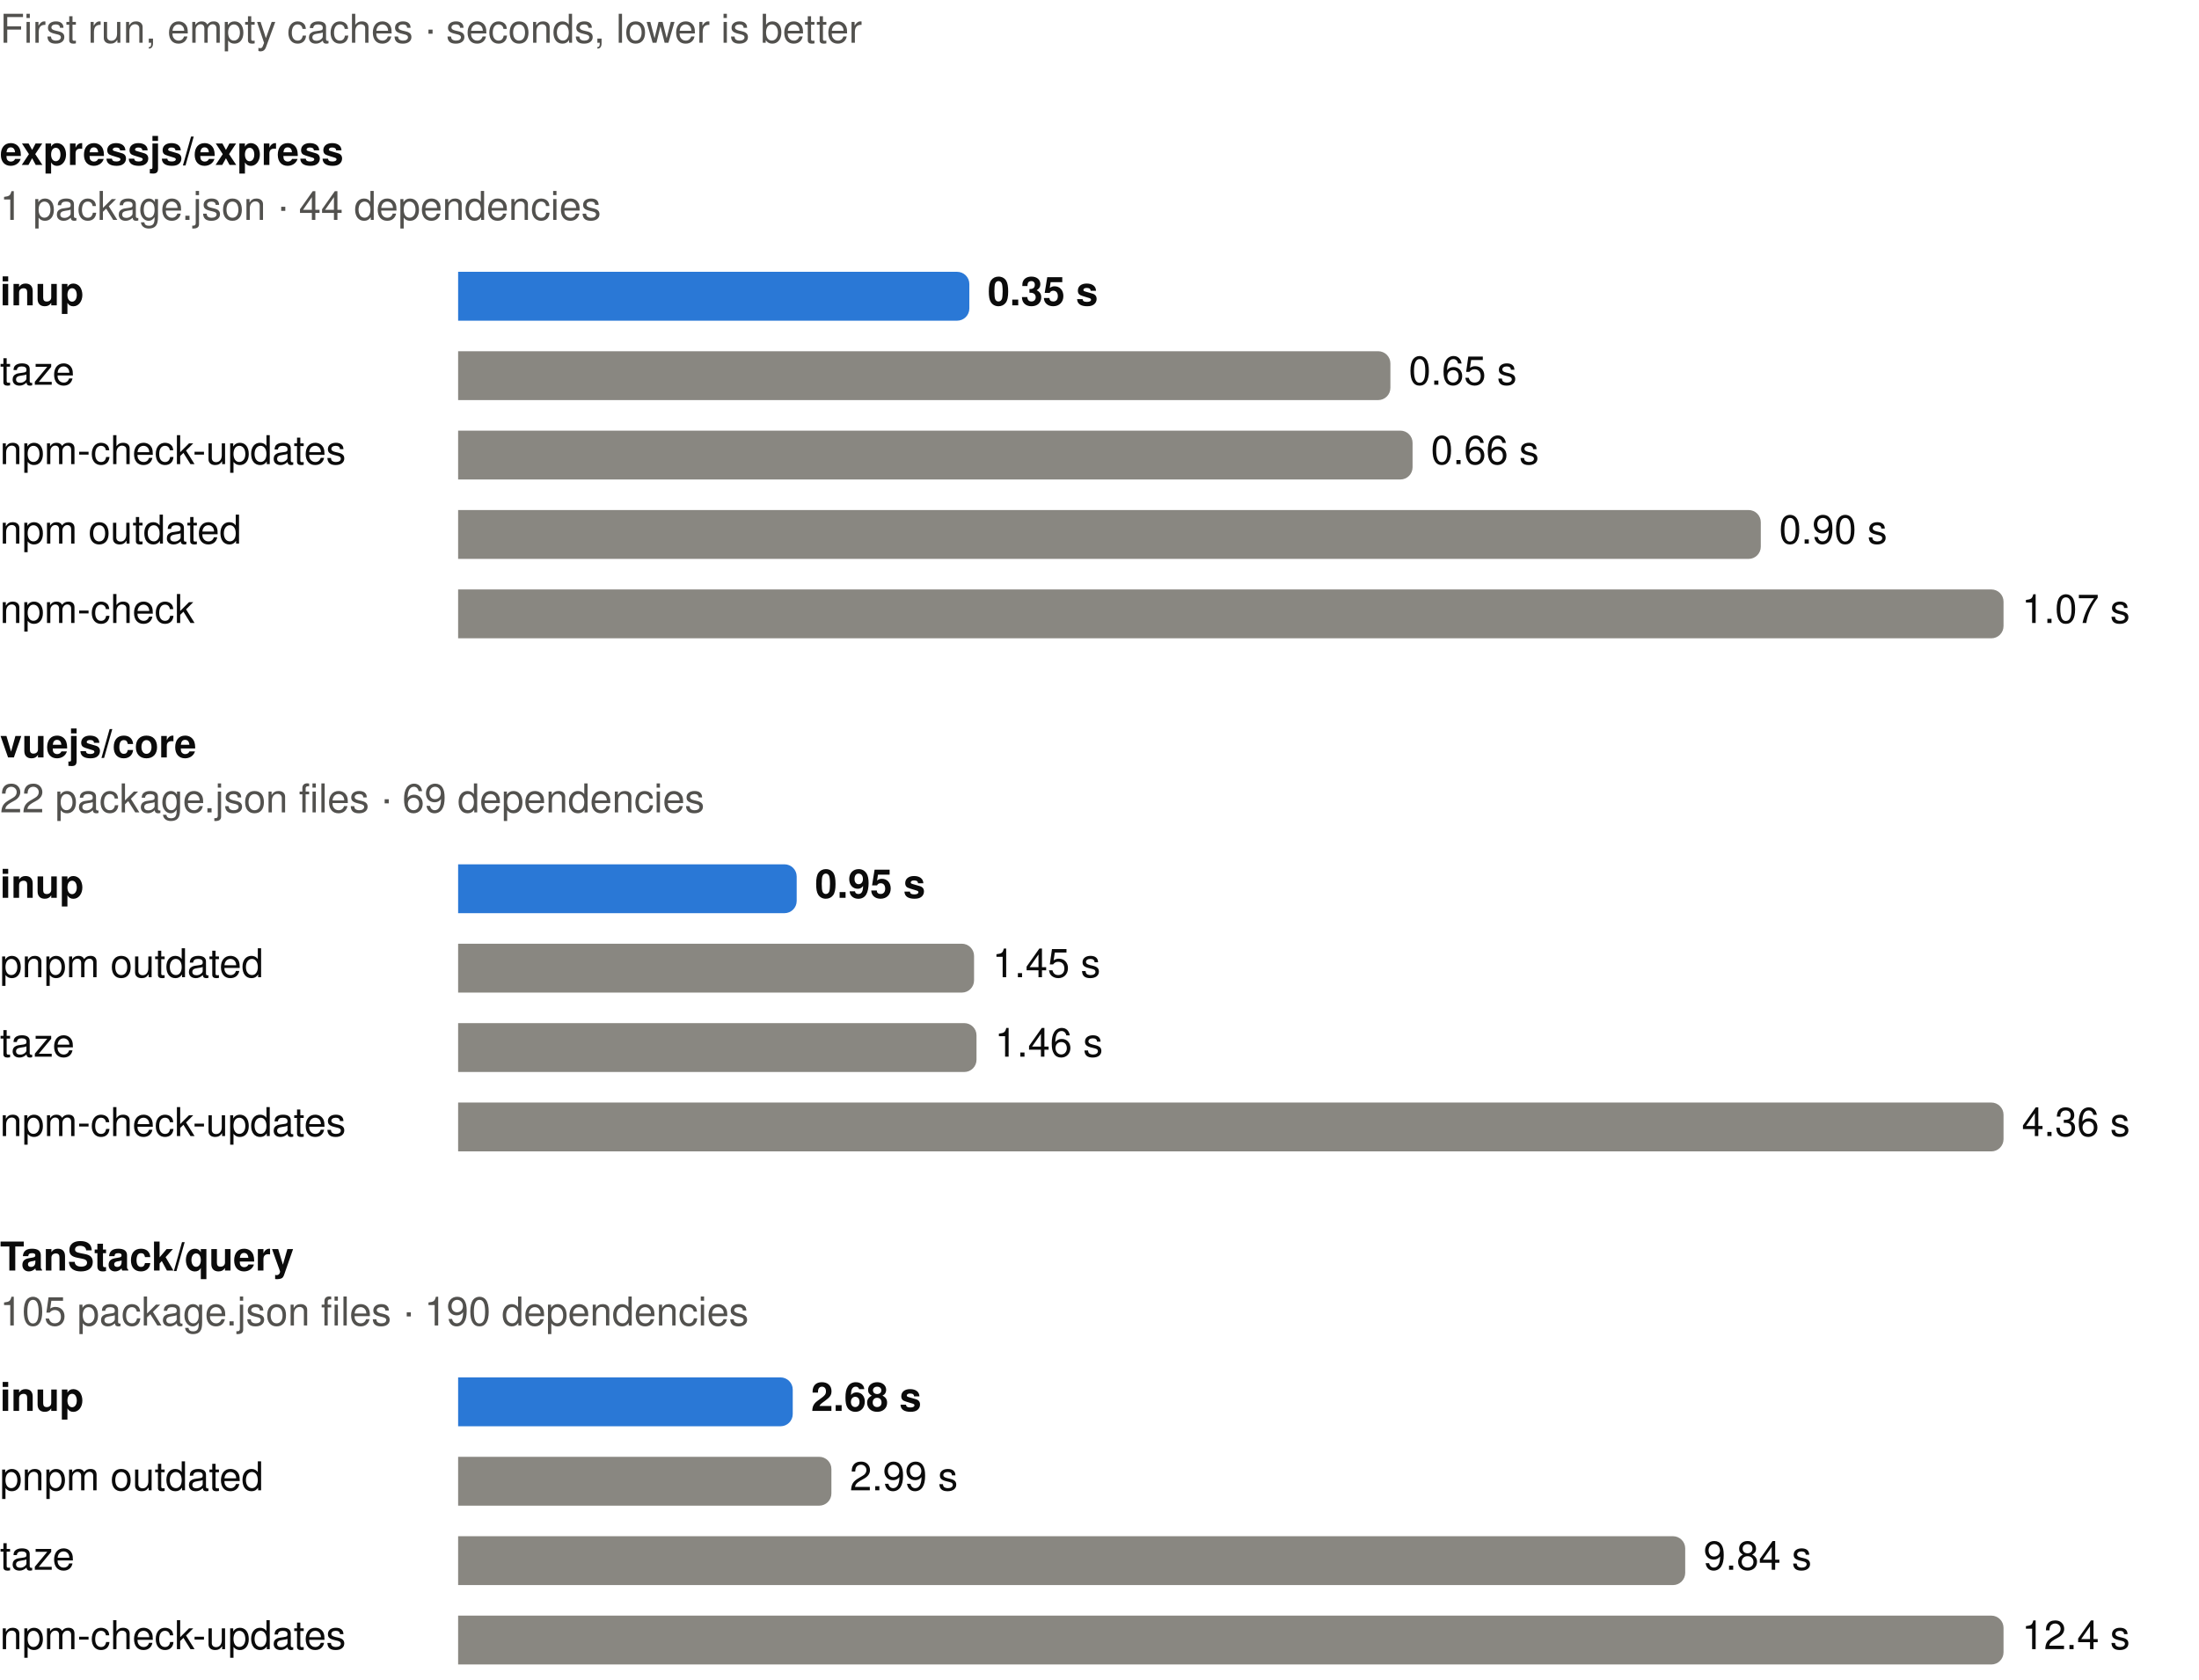
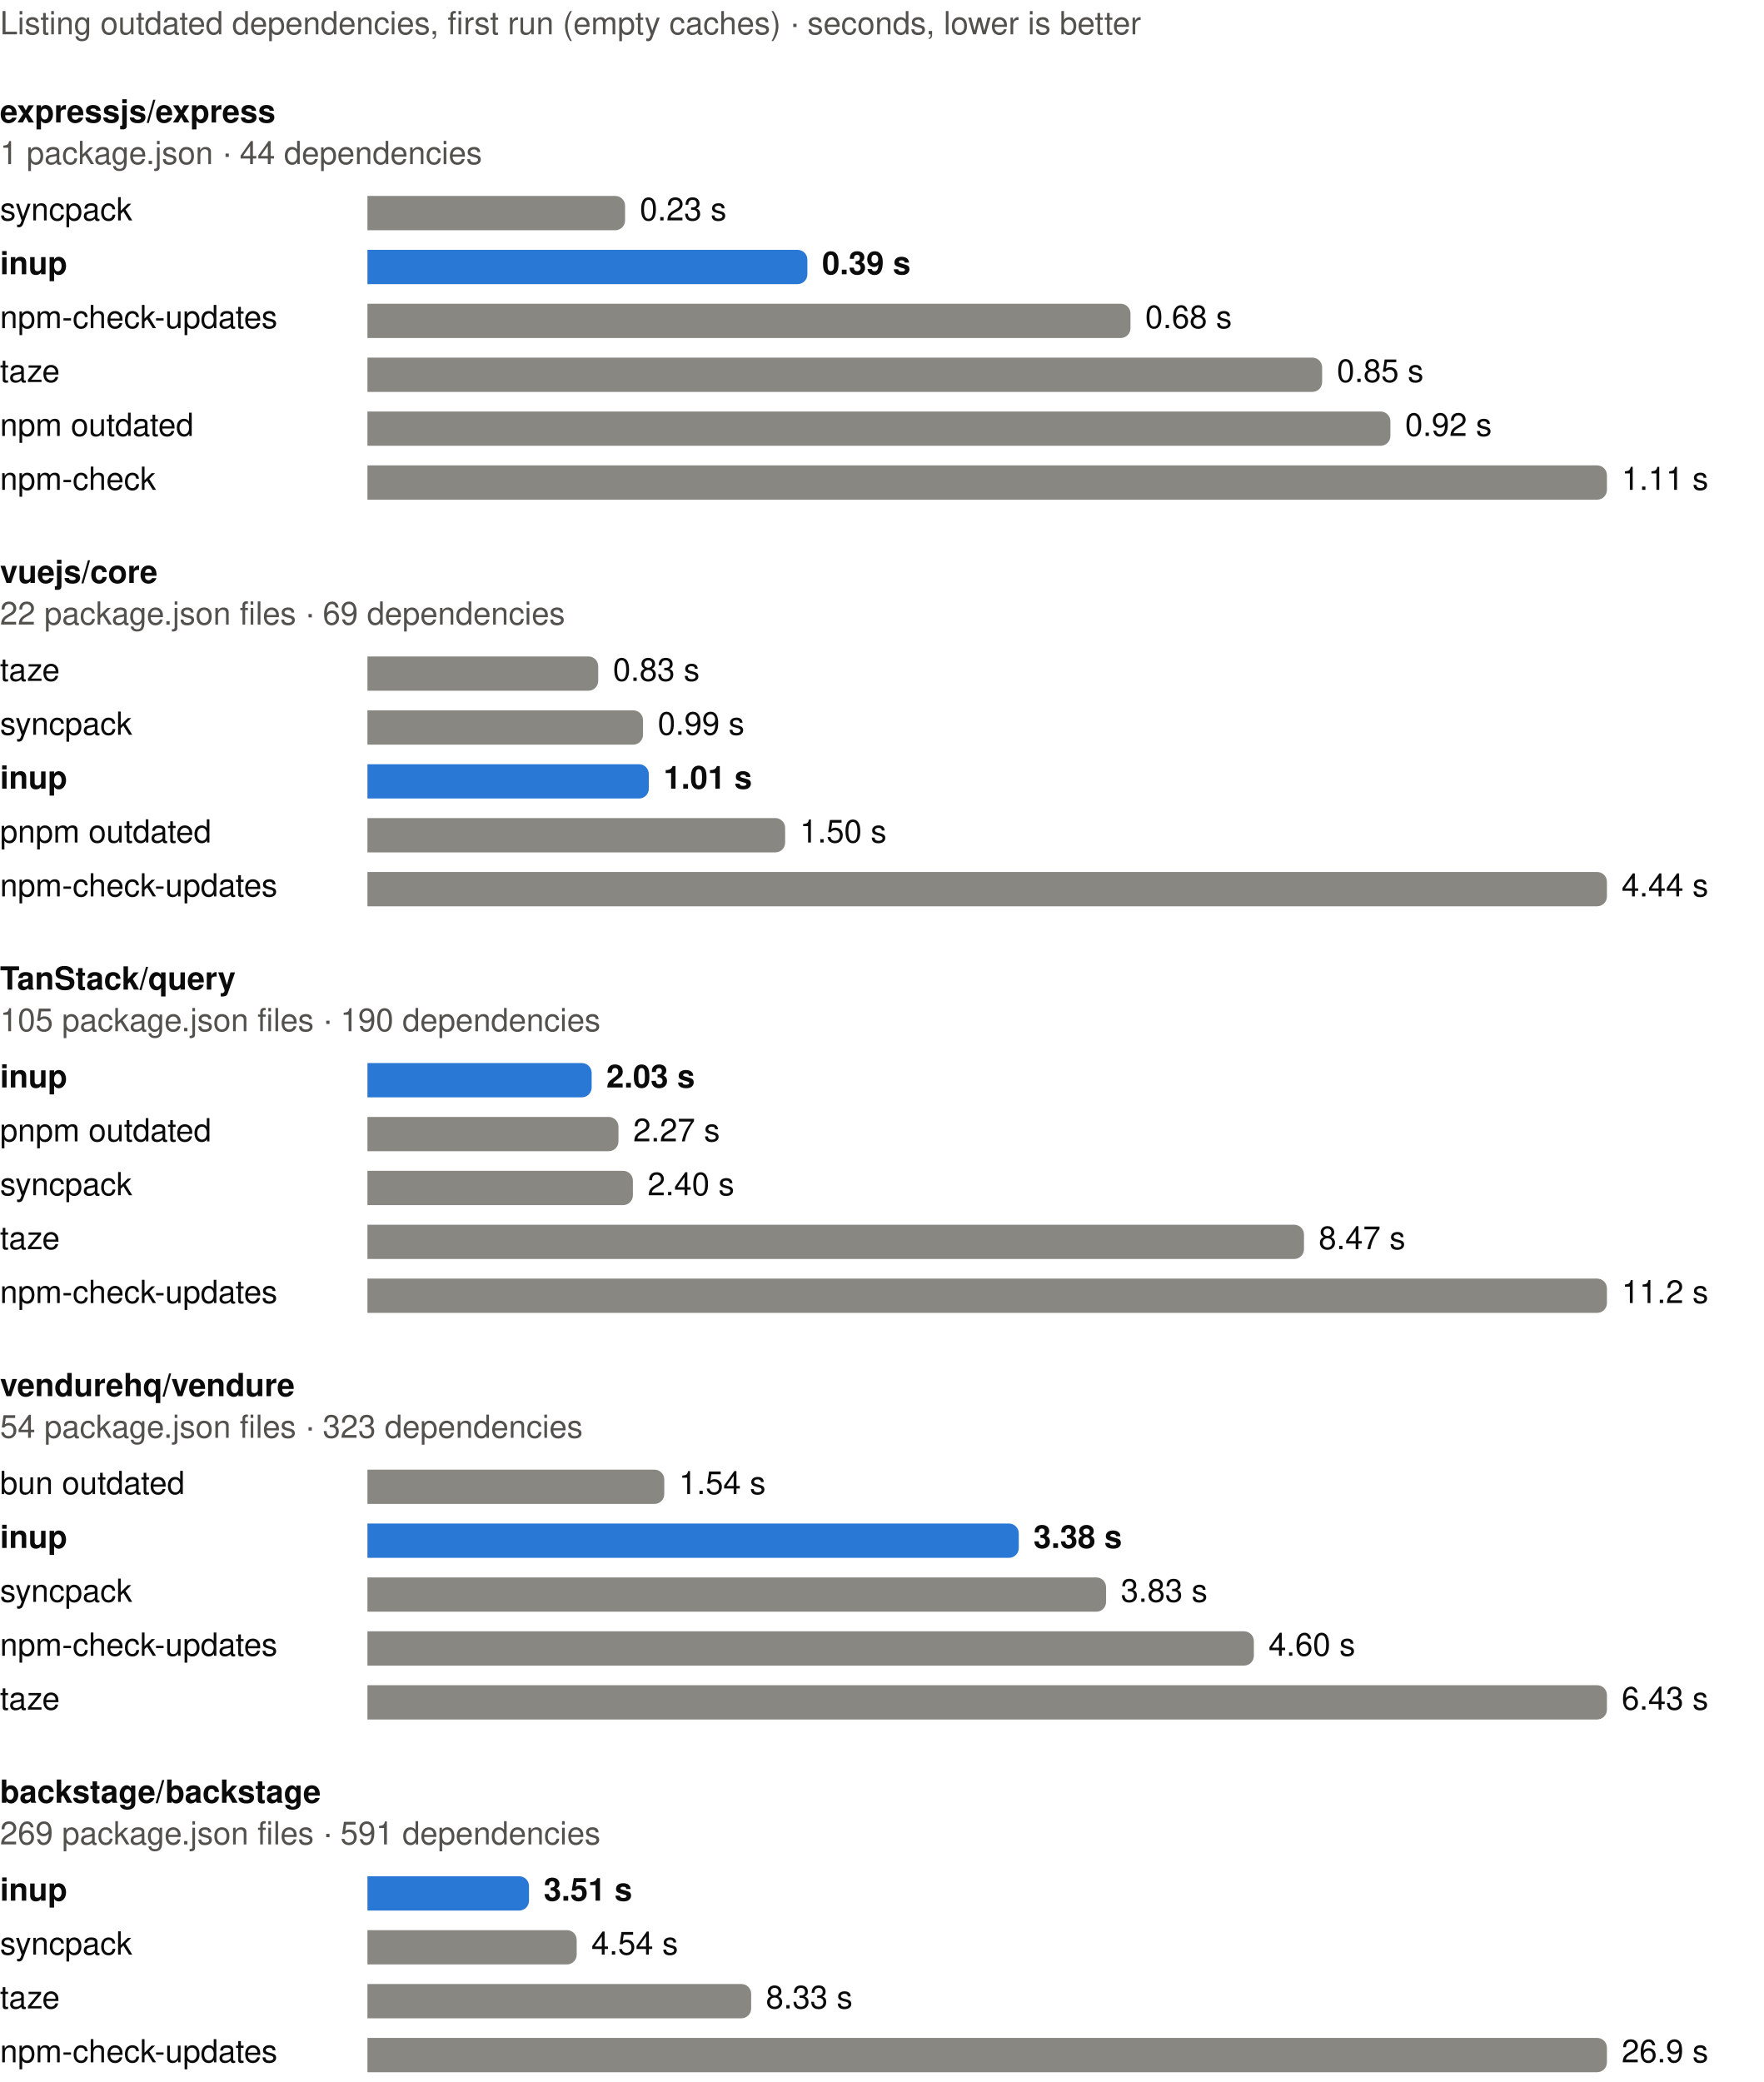
- <svg xmlns="http://www.w3.org/2000/svg" width="720" height="550" viewBox="0 0 720 550" role="img" aria-labelledby="title desc">
+ <svg xmlns="http://www.w3.org/2000/svg" width="720" height="850" viewBox="0 0 720 850" role="img" aria-labelledby="title desc">
  <style>text{font-family:system-ui,-apple-system,"Segoe UI",Helvetica,Arial,sans-serif;font-size:13px}</style>
-   <text x="0" y="14" fill="#52514e">First run, empty caches · seconds, lower is better</text>
-   <text x="0" y="54" fill="#0b0b0b" font-weight="600">expressjs/express</text>
-   <text x="0" y="72" fill="#52514e">1 package.json · 44 dependencies</text>
-   <text x="0" y="97" fill="#0b0b0b" dominant-baseline="central" font-weight="600">inup</text>
-   <path d="M150 89h163.383a4 4 0 0 1 4 4v8a4 4 0 0 1 -4 4h-163.383z" fill="#2a78d6" />
-   <text x="323.383" y="97" fill="#0b0b0b" dominant-baseline="central" font-weight="600">0.35 s</text>
-   <text x="0" y="123" fill="#0b0b0b" dominant-baseline="central">taze</text>
-   <path d="M150 115h301.246a4 4 0 0 1 4 4v8a4 4 0 0 1 -4 4h-301.246z" fill="#898781" />
-   <text x="461.246" y="123" fill="#0b0b0b" dominant-baseline="central">0.65 s</text>
-   <text x="0" y="149" fill="#0b0b0b" dominant-baseline="central">npm-check-updates</text>
-   <path d="M150 141h308.505a4 4 0 0 1 4 4v8a4 4 0 0 1 -4 4h-308.505z" fill="#898781" />
-   <text x="468.505" y="149" fill="#0b0b0b" dominant-baseline="central">0.66 s</text>
+   <text x="0" y="14" fill="#52514e">Listing outdated dependencies, first run (empty caches) · seconds, lower is better</text>
+   <text x="0" y="50" fill="#0b0b0b" font-weight="600">expressjs/express</text>
+   <text x="0" y="67" fill="#52514e">1 package.json · 44 dependencies</text>
+   <text x="0" y="87" fill="#0b0b0b" dominant-baseline="central">syncpack</text>
+   <path d="M150 80h101.177a4 4 0 0 1 4 4v6a4 4 0 0 1 -4 4h-101.177z" fill="#898781" />
+   <text x="261.177" y="87" fill="#0b0b0b" dominant-baseline="central">0.23 s</text>
+   <text x="0" y="109" fill="#0b0b0b" dominant-baseline="central" font-weight="600">inup</text>
+   <path d="M150 102h175.598a4 4 0 0 1 4 4v6a4 4 0 0 1 -4 4h-175.598z" fill="#2a78d6" />
+   <text x="335.598" y="109" fill="#0b0b0b" dominant-baseline="central" font-weight="600">0.39 s</text>
+   <text x="0" y="131" fill="#0b0b0b" dominant-baseline="central">npm-check-updates</text>
+   <path d="M150 124h307.501a4 4 0 0 1 4 4v6a4 4 0 0 1 -4 4h-307.501z" fill="#898781" />
+   <text x="467.501" y="131" fill="#0b0b0b" dominant-baseline="central">0.68 s</text>
+   <text x="0" y="153" fill="#0b0b0b" dominant-baseline="central">taze</text>
+   <path d="M150 146h385.741a4 4 0 0 1 4 4v6a4 4 0 0 1 -4 4h-385.741z" fill="#898781" />
+   <text x="545.741" y="153" fill="#0b0b0b" dominant-baseline="central">0.85 s</text>
  <text x="0" y="175" fill="#0b0b0b" dominant-baseline="central">npm outdated</text>
-   <path d="M150 167h422.524a4 4 0 0 1 4 4v8a4 4 0 0 1 -4 4h-422.524z" fill="#898781" />
-   <text x="582.524" y="175" fill="#0b0b0b" dominant-baseline="central">0.90 s</text>
-   <text x="0" y="201" fill="#0b0b0b" dominant-baseline="central">npm-check</text>
-   <path d="M150 193h502a4 4 0 0 1 4 4v8a4 4 0 0 1 -4 4h-502z" fill="#898781" />
-   <text x="662" y="201" fill="#0b0b0b" dominant-baseline="central">1.07 s</text>
-   <text x="0" y="248" fill="#0b0b0b" font-weight="600">vuejs/core</text>
-   <text x="0" y="266" fill="#52514e">22 package.json files · 69 dependencies</text>
-   <text x="0" y="291" fill="#0b0b0b" dominant-baseline="central" font-weight="600">inup</text>
-   <path d="M150 283h106.853a4 4 0 0 1 4 4v8a4 4 0 0 1 -4 4h-106.853z" fill="#2a78d6" />
-   <text x="266.853" y="291" fill="#0b0b0b" dominant-baseline="central" font-weight="600">0.95 s</text>
-   <text x="0" y="317" fill="#0b0b0b" dominant-baseline="central">pnpm outdated</text>
-   <path d="M150 309h164.928a4 4 0 0 1 4 4v8a4 4 0 0 1 -4 4h-164.928z" fill="#898781" />
-   <text x="324.928" y="317" fill="#0b0b0b" dominant-baseline="central">1.45 s</text>
-   <text x="0" y="343" fill="#0b0b0b" dominant-baseline="central">taze</text>
-   <path d="M150 335h165.729a4 4 0 0 1 4 4v8a4 4 0 0 1 -4 4h-165.729z" fill="#898781" />
-   <text x="325.729" y="343" fill="#0b0b0b" dominant-baseline="central">1.46 s</text>
-   <text x="0" y="369" fill="#0b0b0b" dominant-baseline="central">npm-check-updates</text>
-   <path d="M150 361h502a4 4 0 0 1 4 4v8a4 4 0 0 1 -4 4h-502z" fill="#898781" />
-   <text x="662" y="369" fill="#0b0b0b" dominant-baseline="central">4.36 s</text>
-   <text x="0" y="416" fill="#0b0b0b" font-weight="600">TanStack/query</text>
-   <text x="0" y="434" fill="#52514e">105 package.json files · 190 dependencies</text>
-   <text x="0" y="459" fill="#0b0b0b" dominant-baseline="central" font-weight="600">inup</text>
-   <path d="M150 451h105.561a4 4 0 0 1 4 4v8a4 4 0 0 1 -4 4h-105.561z" fill="#2a78d6" />
-   <text x="265.561" y="459" fill="#0b0b0b" dominant-baseline="central" font-weight="600">2.68 s</text>
-   <text x="0" y="485" fill="#0b0b0b" dominant-baseline="central">pnpm outdated</text>
-   <path d="M150 477h118.219a4 4 0 0 1 4 4v8a4 4 0 0 1 -4 4h-118.219z" fill="#898781" />
-   <text x="278.219" y="485" fill="#0b0b0b" dominant-baseline="central">2.99 s</text>
-   <text x="0" y="511" fill="#0b0b0b" dominant-baseline="central">taze</text>
-   <path d="M150 503h397.774a4 4 0 0 1 4 4v8a4 4 0 0 1 -4 4h-397.774z" fill="#898781" />
-   <text x="557.774" y="511" fill="#0b0b0b" dominant-baseline="central">9.84 s</text>
-   <text x="0" y="537" fill="#0b0b0b" dominant-baseline="central">npm-check-updates</text>
-   <path d="M150 529h502a4 4 0 0 1 4 4v8a4 4 0 0 1 -4 4h-502z" fill="#898781" />
-   <text x="662" y="537" fill="#0b0b0b" dominant-baseline="central">12.4 s</text>
+   <path d="M150 168h413.602a4 4 0 0 1 4 4v6a4 4 0 0 1 -4 4h-413.602z" fill="#898781" />
+   <text x="573.602" y="175" fill="#0b0b0b" dominant-baseline="central">0.92 s</text>
+   <text x="0" y="197" fill="#0b0b0b" dominant-baseline="central">npm-check</text>
+   <path d="M150 190h502a4 4 0 0 1 4 4v6a4 4 0 0 1 -4 4h-502z" fill="#898781" />
+   <text x="662" y="197" fill="#0b0b0b" dominant-baseline="central">1.11 s</text>
+   <text x="0" y="238" fill="#0b0b0b" font-weight="600">vuejs/core</text>
+   <text x="0" y="255" fill="#52514e">22 package.json files · 69 dependencies</text>
+   <text x="0" y="275" fill="#0b0b0b" dominant-baseline="central">taze</text>
+   <path d="M150 268h90.209a4 4 0 0 1 4 4v6a4 4 0 0 1 -4 4h-90.209z" fill="#898781" />
+   <text x="250.209" y="275" fill="#0b0b0b" dominant-baseline="central">0.83 s</text>
+   <text x="0" y="297" fill="#0b0b0b" dominant-baseline="central">syncpack</text>
+   <path d="M150 290h108.505a4 4 0 0 1 4 4v6a4 4 0 0 1 -4 4h-108.505z" fill="#898781" />
+   <text x="268.505" y="297" fill="#0b0b0b" dominant-baseline="central">0.99 s</text>
+   <text x="0" y="319" fill="#0b0b0b" dominant-baseline="central" font-weight="600">inup</text>
+   <path d="M150 312h110.865a4 4 0 0 1 4 4v6a4 4 0 0 1 -4 4h-110.865z" fill="#2a78d6" />
+   <text x="270.865" y="319" fill="#0b0b0b" dominant-baseline="central" font-weight="600">1.01 s</text>
+   <text x="0" y="341" fill="#0b0b0b" dominant-baseline="central">pnpm outdated</text>
+   <path d="M150 334h166.522a4 4 0 0 1 4 4v6a4 4 0 0 1 -4 4h-166.522z" fill="#898781" />
+   <text x="326.522" y="341" fill="#0b0b0b" dominant-baseline="central">1.50 s</text>
+   <text x="0" y="363" fill="#0b0b0b" dominant-baseline="central">npm-check-updates</text>
+   <path d="M150 356h502a4 4 0 0 1 4 4v6a4 4 0 0 1 -4 4h-502z" fill="#898781" />
+   <text x="662" y="363" fill="#0b0b0b" dominant-baseline="central">4.44 s</text>
+   <text x="0" y="404" fill="#0b0b0b" font-weight="600">TanStack/query</text>
+   <text x="0" y="421" fill="#52514e">105 package.json files · 190 dependencies</text>
+   <text x="0" y="441" fill="#0b0b0b" dominant-baseline="central" font-weight="600">inup</text>
+   <path d="M150 434h87.532a4 4 0 0 1 4 4v6a4 4 0 0 1 -4 4h-87.532z" fill="#2a78d6" />
+   <text x="247.532" y="441" fill="#0b0b0b" dominant-baseline="central" font-weight="600">2.03 s</text>
+   <text x="0" y="463" fill="#0b0b0b" dominant-baseline="central">pnpm outdated</text>
+   <path d="M150 456h98.48a4 4 0 0 1 4 4v6a4 4 0 0 1 -4 4h-98.48z" fill="#898781" />
+   <text x="258.48" y="463" fill="#0b0b0b" dominant-baseline="central">2.27 s</text>
+   <text x="0" y="485" fill="#0b0b0b" dominant-baseline="central">syncpack</text>
+   <path d="M150 478h104.372a4 4 0 0 1 4 4v6a4 4 0 0 1 -4 4h-104.372z" fill="#898781" />
+   <text x="264.372" y="485" fill="#0b0b0b" dominant-baseline="central">2.40 s</text>
+   <text x="0" y="507" fill="#0b0b0b" dominant-baseline="central">taze</text>
+   <path d="M150 500h378.327a4 4 0 0 1 4 4v6a4 4 0 0 1 -4 4h-378.327z" fill="#898781" />
+   <text x="538.327" y="507" fill="#0b0b0b" dominant-baseline="central">8.47 s</text>
+   <text x="0" y="529" fill="#0b0b0b" dominant-baseline="central">npm-check-updates</text>
+   <path d="M150 522h502a4 4 0 0 1 4 4v6a4 4 0 0 1 -4 4h-502z" fill="#898781" />
+   <text x="662" y="529" fill="#0b0b0b" dominant-baseline="central">11.2 s</text>
+   <text x="0" y="570" fill="#0b0b0b" font-weight="600">vendurehq/vendure</text>
+   <text x="0" y="587" fill="#52514e">54 package.json files · 323 dependencies</text>
+   <text x="0" y="607" fill="#0b0b0b" dominant-baseline="central">bun outdated</text>
+   <path d="M150 600h117.178a4 4 0 0 1 4 4v6a4 4 0 0 1 -4 4h-117.178z" fill="#898781" />
+   <text x="277.178" y="607" fill="#0b0b0b" dominant-baseline="central">1.54 s</text>
+   <text x="0" y="629" fill="#0b0b0b" dominant-baseline="central" font-weight="600">inup</text>
+   <path d="M150 622h261.898a4 4 0 0 1 4 4v6a4 4 0 0 1 -4 4h-261.898z" fill="#2a78d6" />
+   <text x="421.898" y="629" fill="#0b0b0b" dominant-baseline="central" font-weight="600">3.38 s</text>
+   <text x="0" y="651" fill="#0b0b0b" dominant-baseline="central">syncpack</text>
+   <path d="M150 644h297.534a4 4 0 0 1 4 4v6a4 4 0 0 1 -4 4h-297.534z" fill="#898781" />
+   <text x="457.534" y="651" fill="#0b0b0b" dominant-baseline="central">3.83 s</text>
+   <text x="0" y="673" fill="#0b0b0b" dominant-baseline="central">npm-check-updates</text>
+   <path d="M150 666h357.867a4 4 0 0 1 4 4v6a4 4 0 0 1 -4 4h-357.867z" fill="#898781" />
+   <text x="517.867" y="673" fill="#0b0b0b" dominant-baseline="central">4.60 s</text>
+   <text x="0" y="695" fill="#0b0b0b" dominant-baseline="central">taze</text>
+   <path d="M150 688h502a4 4 0 0 1 4 4v6a4 4 0 0 1 -4 4h-502z" fill="#898781" />
+   <text x="662" y="695" fill="#0b0b0b" dominant-baseline="central">6.43 s</text>
+   <text x="0" y="736" fill="#0b0b0b" font-weight="600">backstage/backstage</text>
+   <text x="0" y="753" fill="#52514e">269 package.json files · 591 dependencies</text>
+   <text x="0" y="773" fill="#0b0b0b" dominant-baseline="central" font-weight="600">inup</text>
+   <path d="M150 766h61.956a4 4 0 0 1 4 4v6a4 4 0 0 1 -4 4h-61.956z" fill="#2a78d6" />
+   <text x="221.956" y="773" fill="#0b0b0b" dominant-baseline="central" font-weight="600">3.51 s</text>
+   <text x="0" y="795" fill="#0b0b0b" dominant-baseline="central">syncpack</text>
+   <path d="M150 788h81.424a4 4 0 0 1 4 4v6a4 4 0 0 1 -4 4h-81.424z" fill="#898781" />
+   <text x="241.424" y="795" fill="#0b0b0b" dominant-baseline="central">4.54 s</text>
+   <text x="0" y="817" fill="#0b0b0b" dominant-baseline="central">taze</text>
+   <path d="M150 810h152.648a4 4 0 0 1 4 4v6a4 4 0 0 1 -4 4h-152.648z" fill="#898781" />
+   <text x="312.648" y="817" fill="#0b0b0b" dominant-baseline="central">8.33 s</text>
+   <text x="0" y="839" fill="#0b0b0b" dominant-baseline="central">npm-check-updates</text>
+   <path d="M150 832h502a4 4 0 0 1 4 4v6a4 4 0 0 1 -4 4h-502z" fill="#898781" />
+   <text x="662" y="839" fill="#0b0b0b" dominant-baseline="central">26.9 s</text>
</svg>
